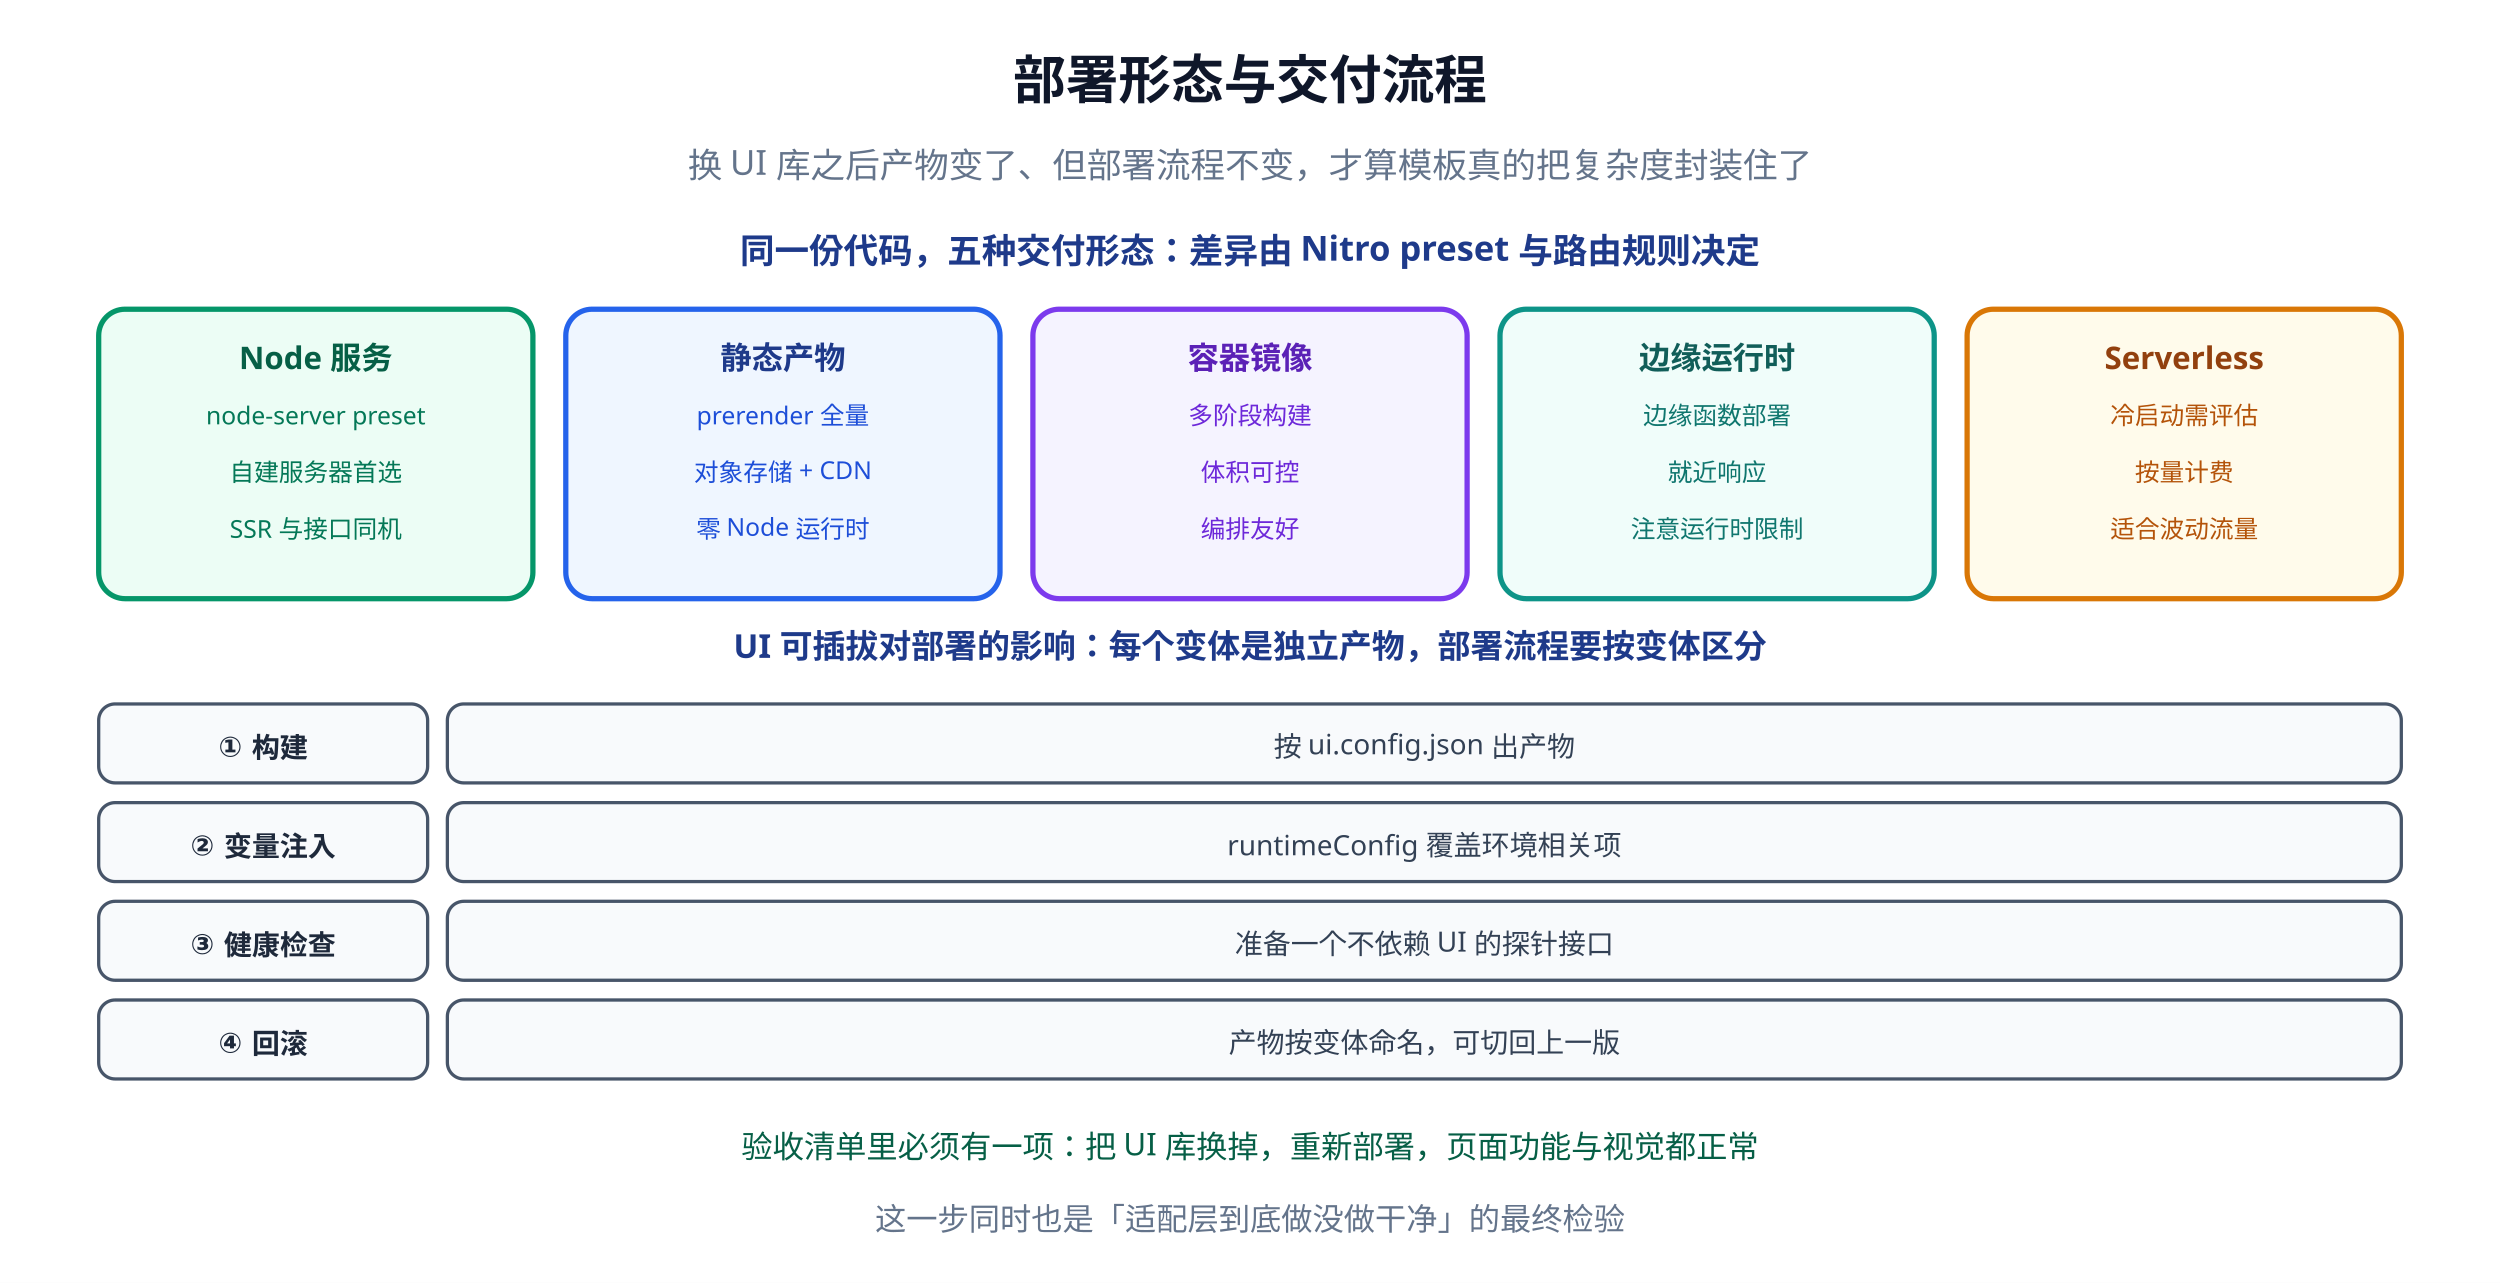
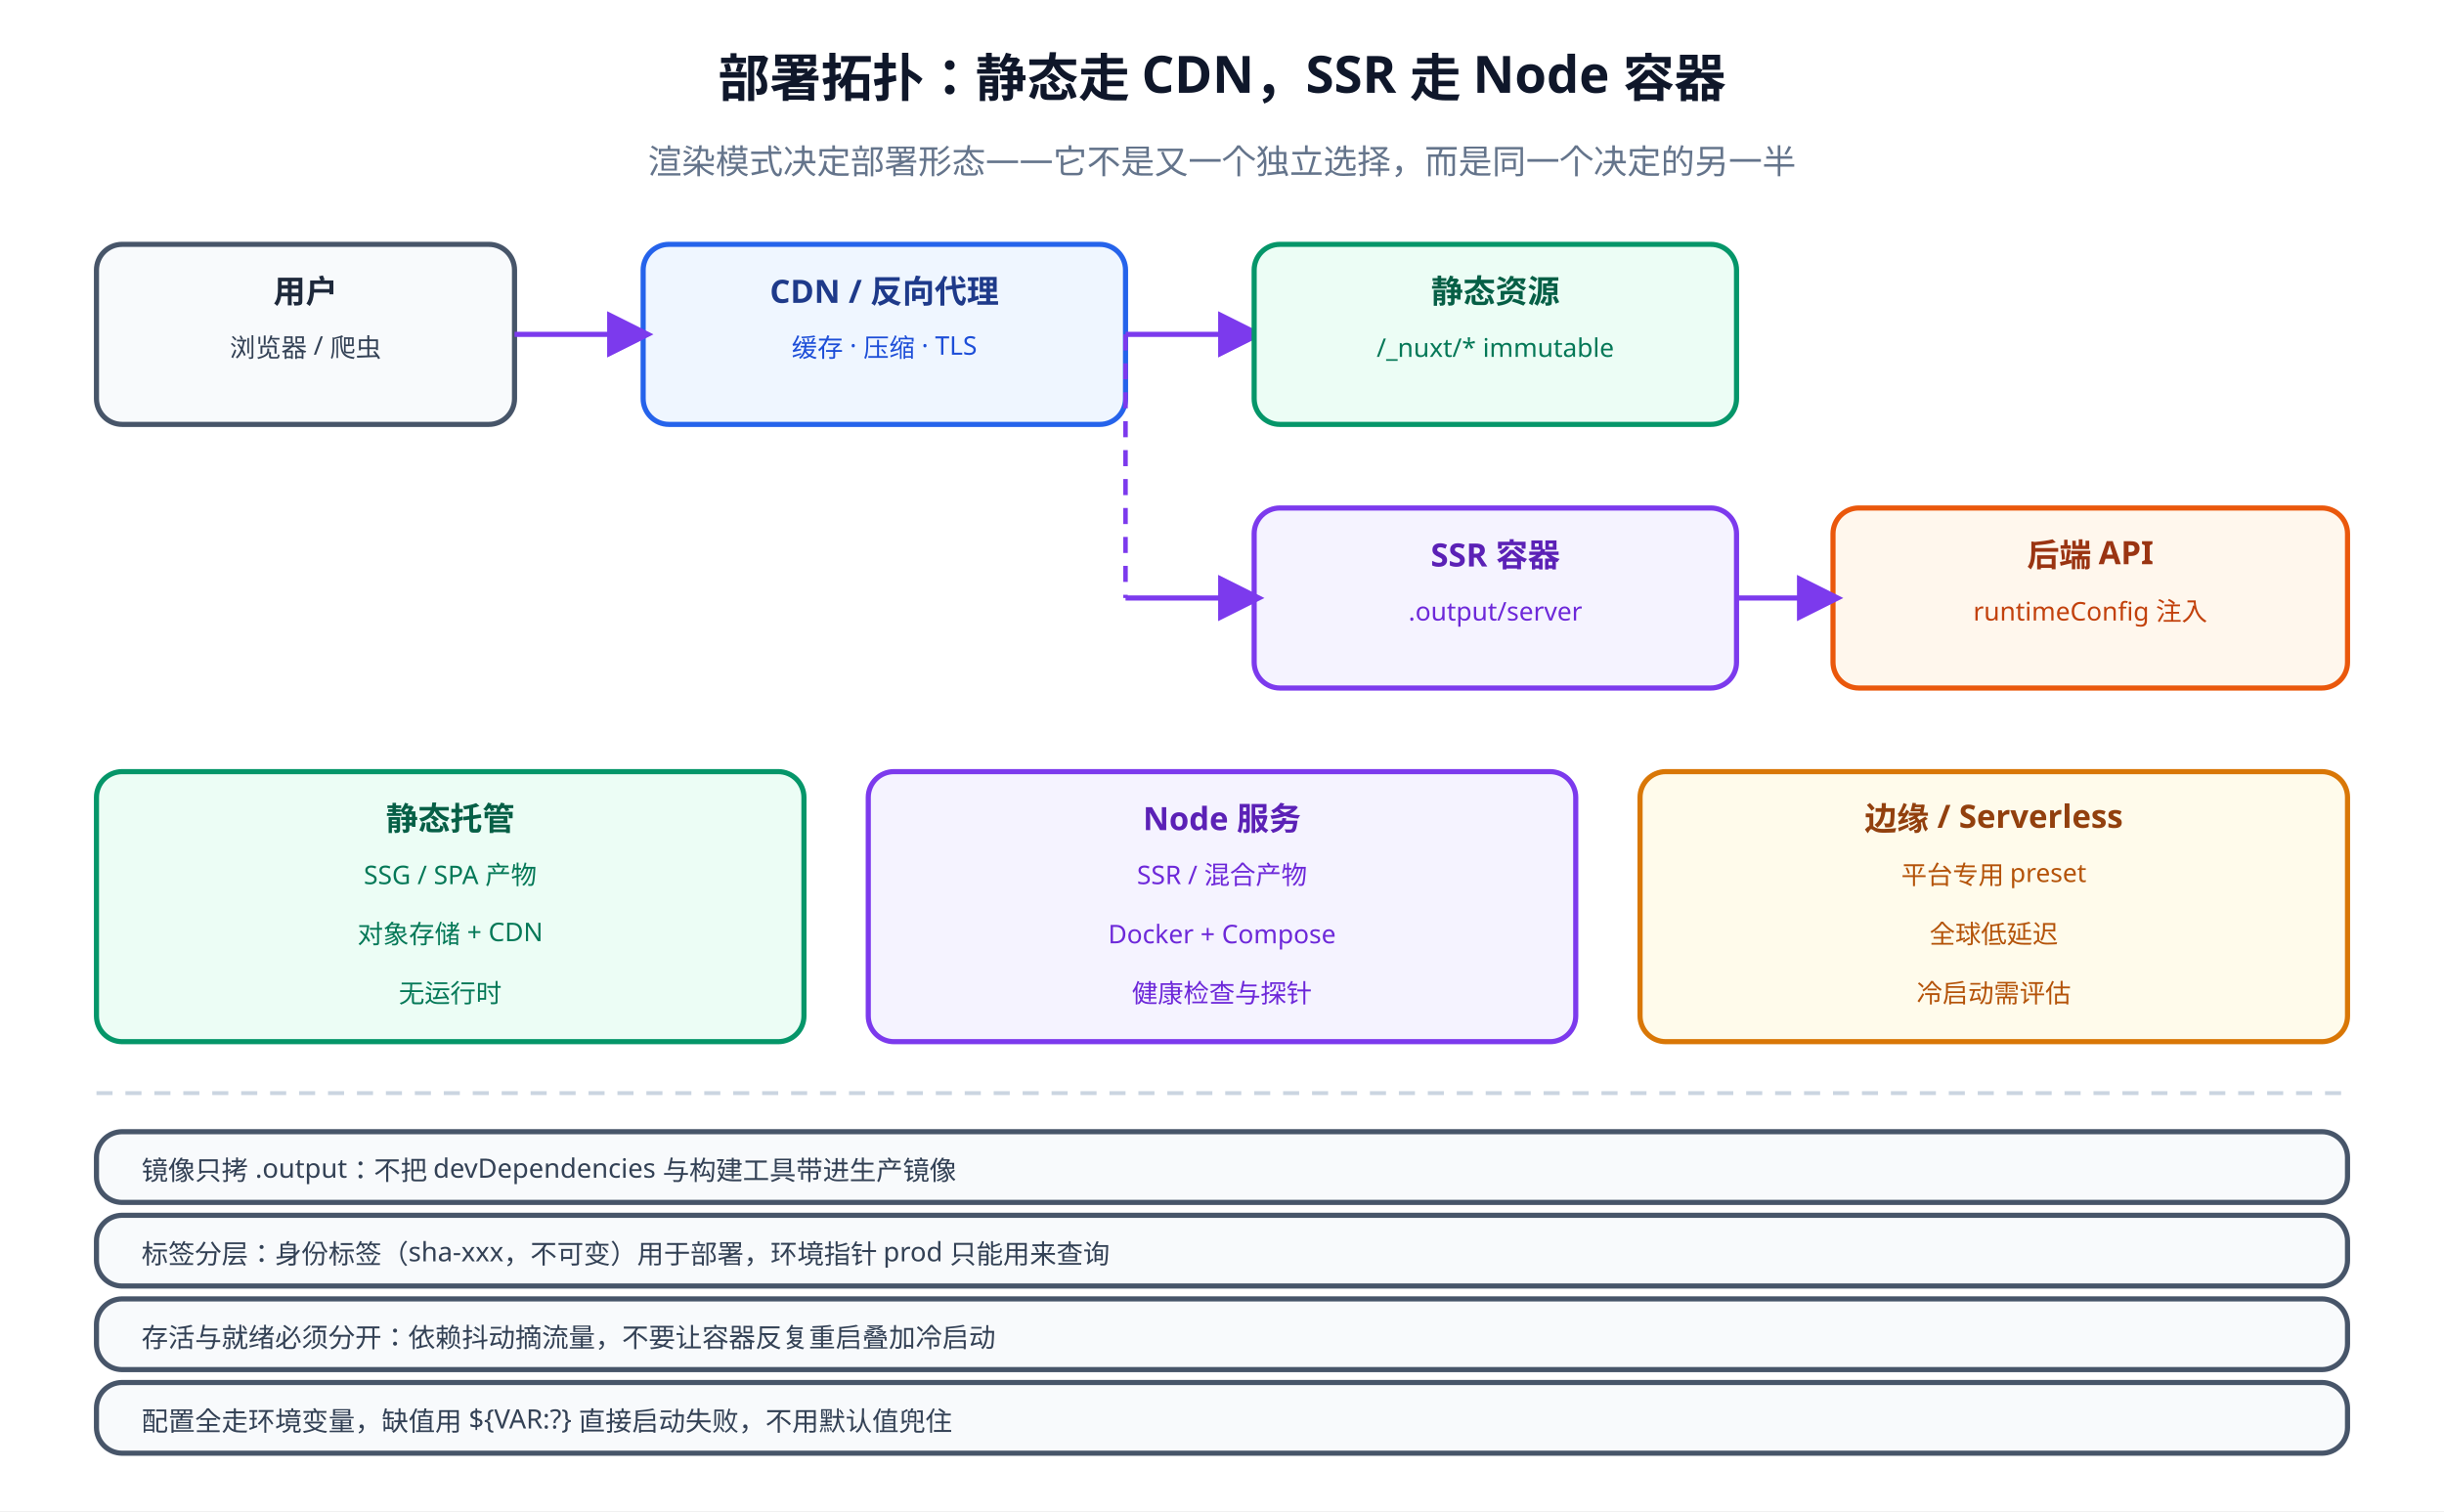
- <svg xmlns="http://www.w3.org/2000/svg" viewBox="0 0 760 390" width="760" height="390" font-family="Microsoft YaHei, PingFang SC, sans-serif">
-   <rect width="760" height="390" fill="#FFFFFF" />
-   <text x="380" y="30" text-anchor="middle" font-size="16" fill="#0F172A" font-weight="bold">部署形态与交付流程</text>
-   <text x="380" y="54" text-anchor="middle" font-size="10.5" fill="#64748B">换 UI 库之后产物变了、但部署流程不变，才算模板真的把复杂度封装住了</text>
-   <text x="380" y="80" text-anchor="middle" font-size="10.5" fill="#1E3A8A" font-weight="bold">同一份代码，五种交付形态：差异由 Nitro preset 与路由规则决定</text>
-   <rect x="30" y="94" width="132" height="88" rx="8" fill="#ECFDF5" stroke="#059669" stroke-width="1.6" />
-   <text x="96" y="112.2" text-anchor="middle" font-size="9.5" fill="#065F46" font-weight="bold">Node 服务</text>
-   <text x="96" y="129" text-anchor="middle" font-size="7.5" fill="#047857">node-server preset</text>
-   <text x="96" y="146.25" text-anchor="middle" font-size="7.5" fill="#047857">自建服务器首选</text>
-   <text x="96" y="163.5" text-anchor="middle" font-size="7.5" fill="#047857">SSR 与接口同机</text>
-   <rect x="172" y="94" width="132" height="88" rx="8" fill="#EFF6FF" stroke="#2563EB" stroke-width="1.6" />
-   <text x="238" y="112.2" text-anchor="middle" font-size="9.5" fill="#1E3A8A" font-weight="bold">静态产物</text>
-   <text x="238" y="129" text-anchor="middle" font-size="7.5" fill="#1D4ED8">prerender 全量</text>
-   <text x="238" y="146.25" text-anchor="middle" font-size="7.5" fill="#1D4ED8">对象存储 + CDN</text>
-   <text x="238" y="163.5" text-anchor="middle" font-size="7.5" fill="#1D4ED8">零 Node 运行时</text>
-   <rect x="314" y="94" width="132" height="88" rx="8" fill="#F5F3FF" stroke="#7C3AED" stroke-width="1.6" />
-   <text x="380" y="112.2" text-anchor="middle" font-size="9.5" fill="#5B21B6" font-weight="bold">容器镜像</text>
-   <text x="380" y="129" text-anchor="middle" font-size="7.5" fill="#6D28D9">多阶段构建</text>
-   <text x="380" y="146.25" text-anchor="middle" font-size="7.5" fill="#6D28D9">体积可控</text>
-   <text x="380" y="163.5" text-anchor="middle" font-size="7.5" fill="#6D28D9">编排友好</text>
-   <rect x="456" y="94" width="132" height="88" rx="8" fill="#F0FDFA" stroke="#0D9488" stroke-width="1.6" />
-   <text x="522" y="112.2" text-anchor="middle" font-size="9.5" fill="#115E59" font-weight="bold">边缘运行时</text>
-   <text x="522" y="129" text-anchor="middle" font-size="7.5" fill="#0F766E">边缘函数部署</text>
-   <text x="522" y="146.25" text-anchor="middle" font-size="7.5" fill="#0F766E">就近响应</text>
-   <text x="522" y="163.5" text-anchor="middle" font-size="7.5" fill="#0F766E">注意运行时限制</text>
-   <rect x="598" y="94" width="132" height="88" rx="8" fill="#FFFBEB" stroke="#D97706" stroke-width="1.6" />
-   <text x="664" y="112.2" text-anchor="middle" font-size="9.5" fill="#92400E" font-weight="bold">Serverless</text>
-   <text x="664" y="129" text-anchor="middle" font-size="7.5" fill="#B45309">冷启动需评估</text>
-   <text x="664" y="146.25" text-anchor="middle" font-size="7.5" fill="#B45309">按量计费</text>
-   <text x="664" y="163.5" text-anchor="middle" font-size="7.5" fill="#B45309">适合波动流量</text>
-   <text x="380" y="200" text-anchor="middle" font-size="10" fill="#1E3A8A" font-weight="bold">UI 可插拔对部署的影响：每个变体是独立产物，部署流程要按变体区分</text>
-   <rect x="30" y="214" width="100" height="24" rx="5" fill="#F8FAFC" stroke="#475569" stroke-width="1" />
-   <text x="80" y="230" text-anchor="middle" font-size="8.5" fill="#1E293B" font-weight="bold">① 构建</text>
-   <rect x="136" y="214" width="594" height="24" rx="5" fill="#F8FAFC" stroke="#475569" stroke-width="1" />
-   <text x="433" y="230" text-anchor="middle" font-size="8.5" fill="#334155">按 ui.config.json 出产物</text>
-   <rect x="30" y="244" width="100" height="24" rx="5" fill="#F8FAFC" stroke="#475569" stroke-width="1" />
-   <text x="80" y="260" text-anchor="middle" font-size="8.5" fill="#1E293B" font-weight="bold">② 变量注入</text>
-   <rect x="136" y="244" width="594" height="24" rx="5" fill="#F8FAFC" stroke="#475569" stroke-width="1" />
-   <text x="433" y="260" text-anchor="middle" font-size="8.5" fill="#334155">runtimeConfig 覆盖环境相关项</text>
-   <rect x="30" y="274" width="100" height="24" rx="5" fill="#F8FAFC" stroke="#475569" stroke-width="1" />
-   <text x="80" y="290" text-anchor="middle" font-size="8.5" fill="#1E293B" font-weight="bold">③ 健康检查</text>
-   <rect x="136" y="274" width="594" height="24" rx="5" fill="#F8FAFC" stroke="#475569" stroke-width="1" />
-   <text x="433" y="290" text-anchor="middle" font-size="8.5" fill="#334155">准备一个不依赖 UI 的探针接口</text>
-   <rect x="30" y="304" width="100" height="24" rx="5" fill="#F8FAFC" stroke="#475569" stroke-width="1" />
-   <text x="80" y="320" text-anchor="middle" font-size="8.5" fill="#1E293B" font-weight="bold">④ 回滚</text>
-   <rect x="136" y="304" width="594" height="24" rx="5" fill="#F8FAFC" stroke="#475569" stroke-width="1" />
-   <text x="433" y="320" text-anchor="middle" font-size="8.5" fill="#334155">产物按变体命名，可切回上一版</text>
-   <text x="380" y="352" text-anchor="middle" font-size="9.5" fill="#065F46">验收清单里必须有一项：把 UI 库换掉，重新部署，页面功能与视觉都正常</text>
-   <text x="380" y="374" text-anchor="middle" font-size="9.5" fill="#64748B">这一步同时也是「适配层到底做没做干净」的最终检验</text>
+ <svg xmlns="http://www.w3.org/2000/svg" viewBox="0 0 760 470" width="760" height="470" font-family="Microsoft YaHei, PingFang SC, sans-serif">
+   <rect width="760" height="470" fill="#FFFFFF" />
+   <text x="380" y="30" text-anchor="middle" font-size="16" fill="#0F172A" font-weight="bold">部署拓扑：静态走 CDN，SSR 走 Node 容器</text>
+   <text x="380" y="54" text-anchor="middle" font-size="10.5" fill="#64748B">渲染模式决定部署形态——它不是又一个独立选择，而是同一个决定的另一半</text>
+   <rect x="30" y="76" width="130" height="56" rx="8" fill="#F8FAFC" stroke="#475569" stroke-width="1.6" />
+   <text x="95" y="94.2" text-anchor="middle" font-size="10" fill="#1E293B" font-weight="bold">用户</text>
+   <text x="95" y="111" text-anchor="middle" font-size="8" fill="#334155">浏览器 / 爬虫</text>
+   <rect x="200" y="76" width="150" height="56" rx="8" fill="#EFF6FF" stroke="#2563EB" stroke-width="1.6" />
+   <text x="275" y="94.2" text-anchor="middle" font-size="10" fill="#1E3A8A" font-weight="bold">CDN / 反向代理</text>
+   <text x="275" y="111" text-anchor="middle" font-size="8" fill="#1D4ED8">缓存 · 压缩 · TLS</text>
+   <line x1="160" y1="104" x2="200" y2="104" stroke="#7C3AED" stroke-width="1.6" marker-end="url(#arw)" />
+   <line x1="350" y1="104" x2="390" y2="104" stroke="#7C3AED" stroke-width="1.6" marker-end="url(#arw)" />
+   <rect x="390" y="76" width="150" height="56" rx="8" fill="#ECFDF5" stroke="#059669" stroke-width="1.6" />
+   <text x="465" y="94.2" text-anchor="middle" font-size="10" fill="#065F46" font-weight="bold">静态资源</text>
+   <text x="465" y="111" text-anchor="middle" font-size="8" fill="#047857">/_nuxt/* immutable</text>
+   <rect x="390" y="158" width="150" height="56" rx="8" fill="#F5F3FF" stroke="#7C3AED" stroke-width="1.6" />
+   <text x="465" y="176.2" text-anchor="middle" font-size="10" fill="#5B21B6" font-weight="bold">SSR 容器</text>
+   <text x="465" y="193" text-anchor="middle" font-size="8" fill="#6D28D9">.output/server</text>
+   <rect x="570" y="158" width="160" height="56" rx="8" fill="#FFF7ED" stroke="#EA580C" stroke-width="1.6" />
+   <text x="650" y="176.2" text-anchor="middle" font-size="10" fill="#9A3412" font-weight="bold">后端 API</text>
+   <text x="650" y="193" text-anchor="middle" font-size="8" fill="#C2410C">runtimeConfig 注入</text>
+   <line x1="350" y1="104" x2="350" y2="186" stroke="#7C3AED" stroke-width="1.4" stroke-dasharray="5 4" />
+   <line x1="350" y1="186" x2="390" y2="186" stroke="#7C3AED" stroke-width="1.6" marker-end="url(#arw)" />
+   <line x1="540" y1="186" x2="570" y2="186" stroke="#7C3AED" stroke-width="1.6" marker-end="url(#arw)" />
+   <rect x="30" y="240" width="220" height="84" rx="8" fill="#ECFDF5" stroke="#059669" stroke-width="1.6" />
+   <text x="140" y="258.2" text-anchor="middle" font-size="10" fill="#065F46" font-weight="bold">静态托管</text>
+   <text x="140" y="275" text-anchor="middle" font-size="8" fill="#047857">SSG / SPA 产物</text>
+   <text x="140" y="293.4" text-anchor="middle" font-size="8" fill="#047857">对象存储 + CDN</text>
+   <text x="140" y="311.8" text-anchor="middle" font-size="8" fill="#047857">无运行时</text>
+   <rect x="270" y="240" width="220" height="84" rx="8" fill="#F5F3FF" stroke="#7C3AED" stroke-width="1.6" />
+   <text x="380" y="258.2" text-anchor="middle" font-size="10" fill="#5B21B6" font-weight="bold">Node 服务</text>
+   <text x="380" y="275" text-anchor="middle" font-size="8" fill="#6D28D9">SSR / 混合产物</text>
+   <text x="380" y="293.4" text-anchor="middle" font-size="8" fill="#6D28D9">Docker + Compose</text>
+   <text x="380" y="311.8" text-anchor="middle" font-size="8" fill="#6D28D9">健康检查与探针</text>
+   <rect x="510" y="240" width="220" height="84" rx="8" fill="#FFFBEB" stroke="#D97706" stroke-width="1.6" />
+   <text x="620" y="258.2" text-anchor="middle" font-size="10" fill="#92400E" font-weight="bold">边缘 / Serverless</text>
+   <text x="620" y="275" text-anchor="middle" font-size="8" fill="#B45309">平台专用 preset</text>
+   <text x="620" y="293.4" text-anchor="middle" font-size="8" fill="#B45309">全球低延迟</text>
+   <text x="620" y="311.8" text-anchor="middle" font-size="8" fill="#B45309">冷启动需评估</text>
+   <line x1="30" y1="340" x2="730" y2="340" stroke="#CBD5E1" stroke-width="1.2" stroke-dasharray="5 4" />
+   <rect x="30" y="352" width="700" height="22" rx="8" fill="#F8FAFC" stroke="#475569" stroke-width="1.6" />
+   <text x="44" y="367" text-anchor="start" font-size="8.3" fill="#334155">镜像只拷 .output：不把 devDependencies 与构建工具带进生产镜像</text>
+   <rect x="30" y="378" width="700" height="22" rx="8" fill="#F8FAFC" stroke="#475569" stroke-width="1.6" />
+   <text x="44" y="393" text-anchor="start" font-size="8.3" fill="#334155">标签分层：身份标签（sha-xxx，不可变）用于部署，环境指针 prod 只能用来查询</text>
+   <rect x="30" y="404" width="700" height="22" rx="8" fill="#F8FAFC" stroke="#475569" stroke-width="1.6" />
+   <text x="44" y="419" text-anchor="start" font-size="8.3" fill="#334155">存活与就绪必须分开：依赖抖动摘流量，不要让容器反复重启叠加冷启动</text>
+   <rect x="30" y="430" width="700" height="22" rx="8" fill="#F8FAFC" stroke="#475569" stroke-width="1.6" />
+   <text x="44" y="445" text-anchor="start" font-size="8.3" fill="#334155">配置全走环境变量，缺值用 ${VAR:?} 直接启动失败，不用默认值兜住</text>
  <defs>
    <marker id="arw" markerWidth="9" markerHeight="9" refX="7" refY="4.5" orient="auto">
      <path d="M0,0 L9,4.5 L0,9 Z" fill="#7C3AED" />
    </marker>
  </defs>
</svg>
